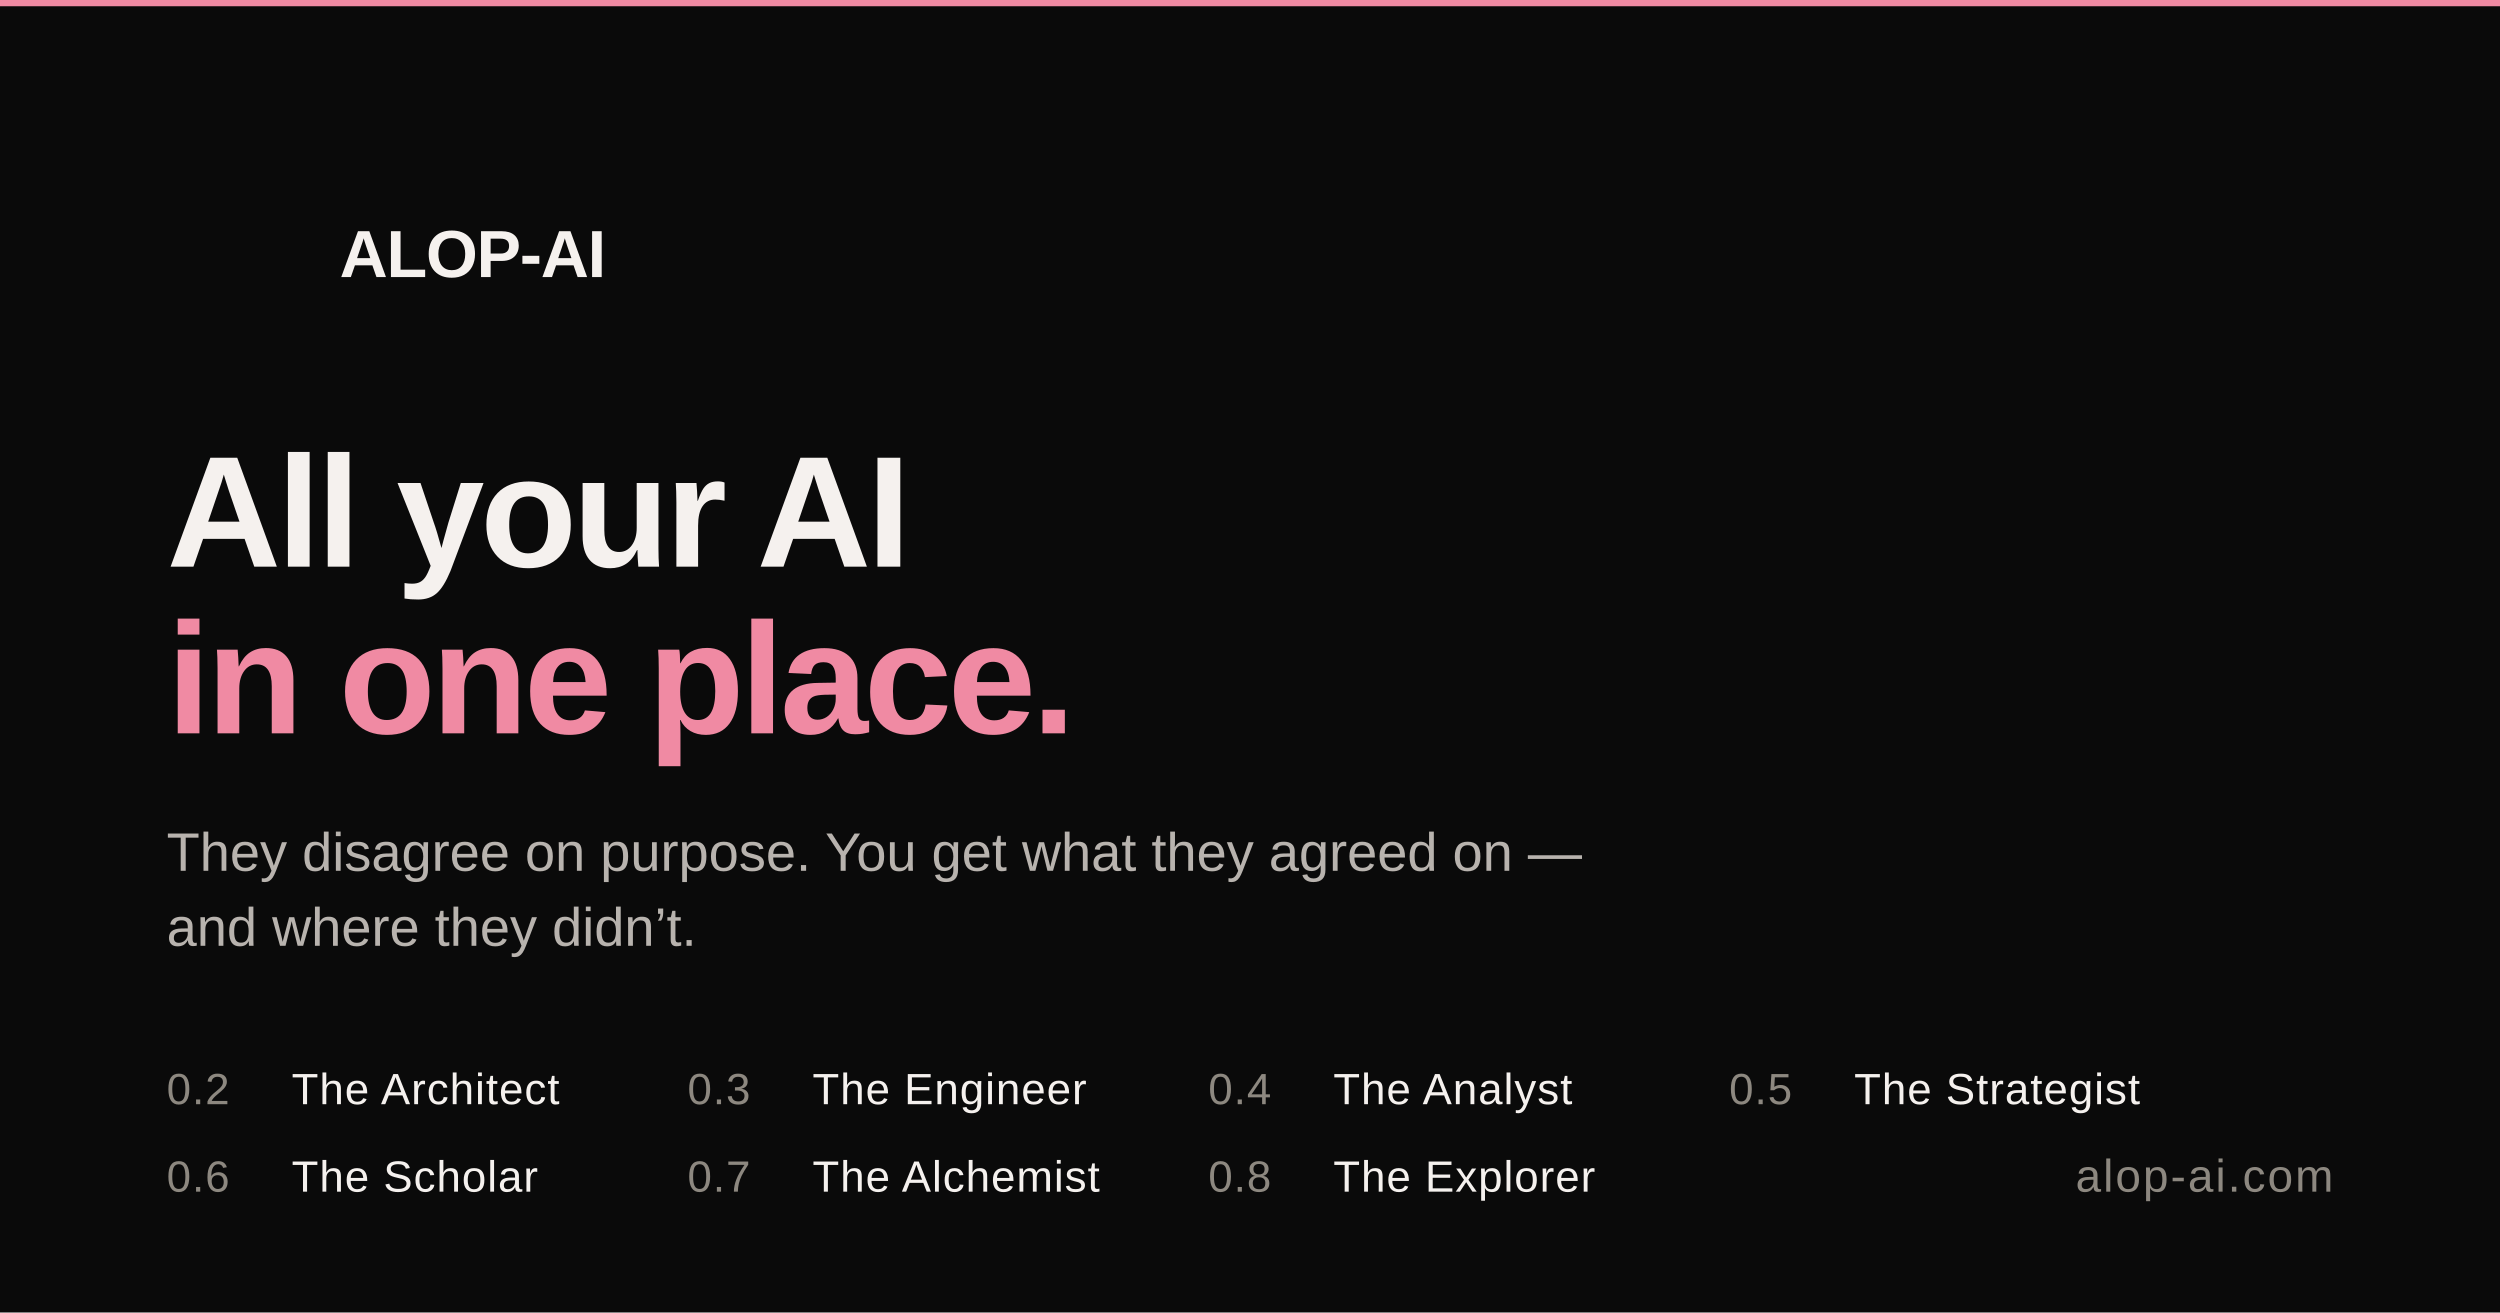
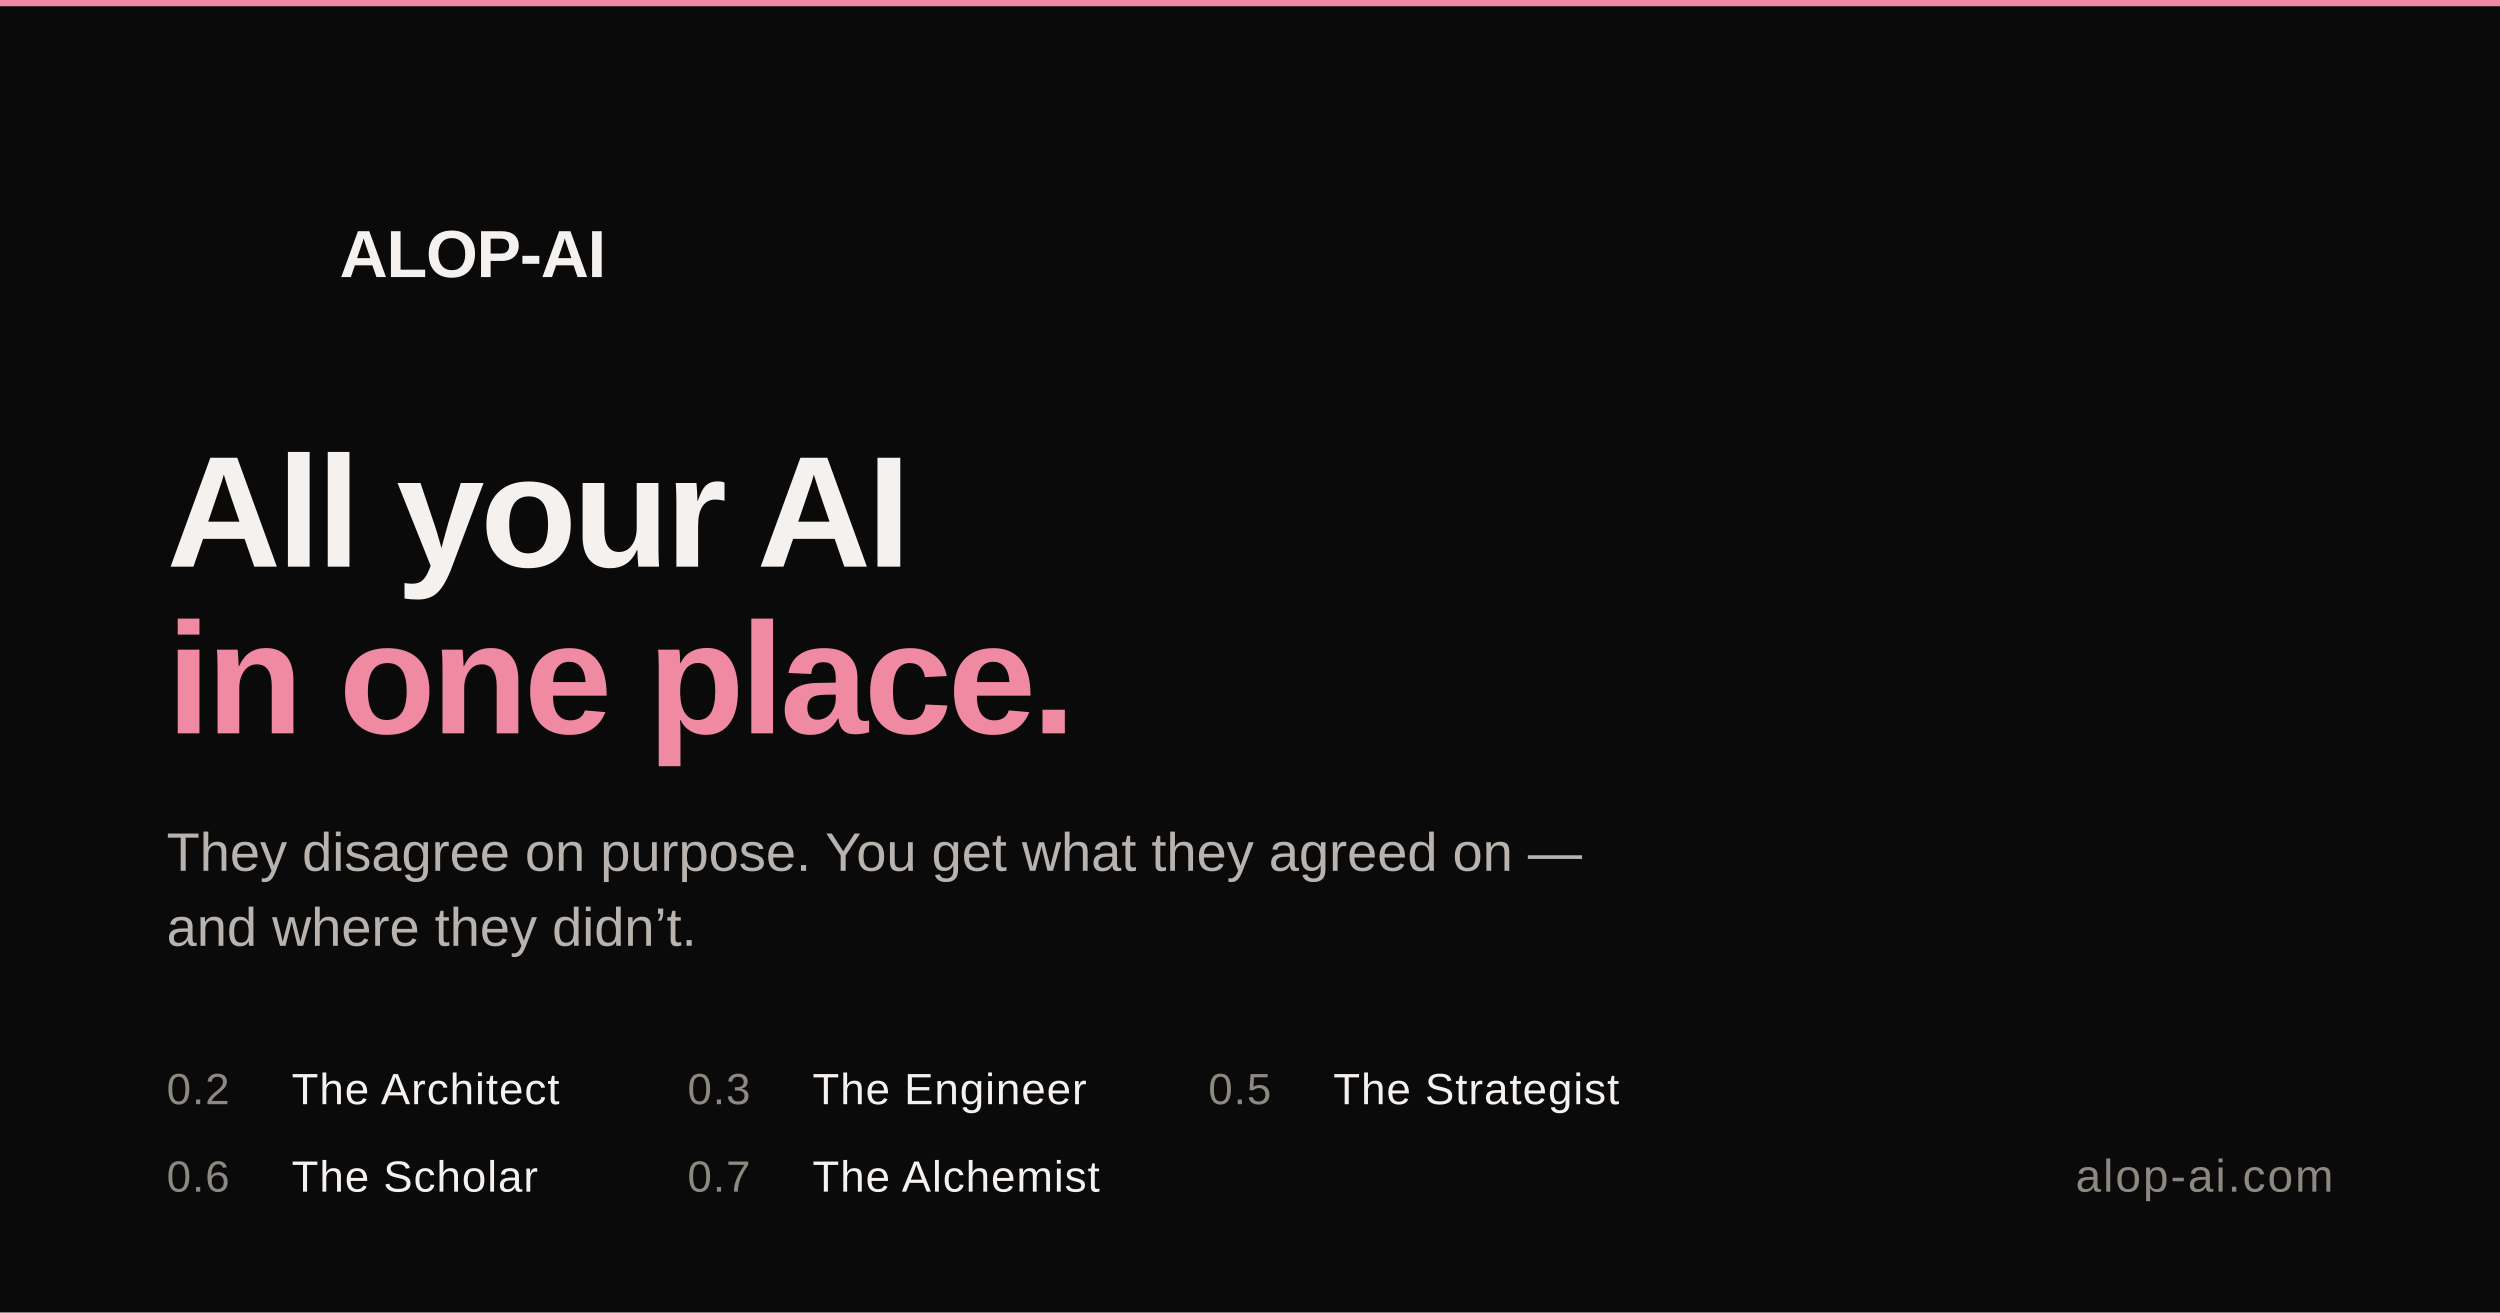
<svg xmlns="http://www.w3.org/2000/svg" xmlns:xlink="http://www.w3.org/1999/xlink" width="1200" height="630" viewBox="0 0 1200 630">
  <rect width="1200" height="630" fill="#0a0a0a" />
  <rect x="0" y="0" width="1200" height="3" fill="#f08aa3" />
  <g font-family="Segoe UI, Helvetica Neue, Arial, sans-serif">
    <image id="mark" x="80" y="70" width="63" height="104" href="" xlink:href="" />
    <text x="163" y="133" fill="#f5f1ee" font-size="32" font-weight="700" letter-spacing="-0.6">ALOP-AI</text>
    <text x="80" y="272" fill="#f5f1ee" font-size="76" font-weight="700" letter-spacing="-2">All your AI</text>
    <text x="80" y="352" fill="#f08aa3" font-size="76" font-weight="700" letter-spacing="-2">in one place.</text>
    <text x="80" y="418" fill="#b8b3ae" font-size="26">They disagree on purpose. You get what they agreed on —</text>
    <text x="80" y="454" fill="#b8b3ae" font-size="26">and where they didn’t.</text>
    <g font-size="21" letter-spacing="0.5">
      <text x="80" y="530" fill="#8d8880">0.2</text>
      <text x="140" y="530" fill="#f5f1ee">The Architect</text>
      <text x="330" y="530" fill="#8d8880">0.3</text>
      <text x="390" y="530" fill="#f5f1ee">The Engineer</text>
-       <text x="580" y="530" fill="#8d8880">0.4</text>
-       <text x="640" y="530" fill="#f5f1ee">The Analyst</text>
-       <text x="830" y="530" fill="#8d8880">0.5</text>
-       <text x="890" y="530" fill="#f5f1ee">The Strategist</text>
+       <text x="580" y="530" fill="#8d8880">0.5</text>
+       <text x="640" y="530" fill="#f5f1ee">The Strategist</text>
      <text x="80" y="572" fill="#8d8880">0.6</text>
      <text x="140" y="572" fill="#f5f1ee">The Scholar</text>
      <text x="330" y="572" fill="#8d8880">0.7</text>
      <text x="390" y="572" fill="#f5f1ee">The Alchemist</text>
-       <text x="580" y="572" fill="#8d8880">0.8</text>
-       <text x="640" y="572" fill="#f5f1ee">The Explorer</text>
    </g>
    <text x="1120" y="572" fill="#8d8880" font-size="22" text-anchor="end" letter-spacing="1">alop-ai.com</text>
  </g>
</svg>
